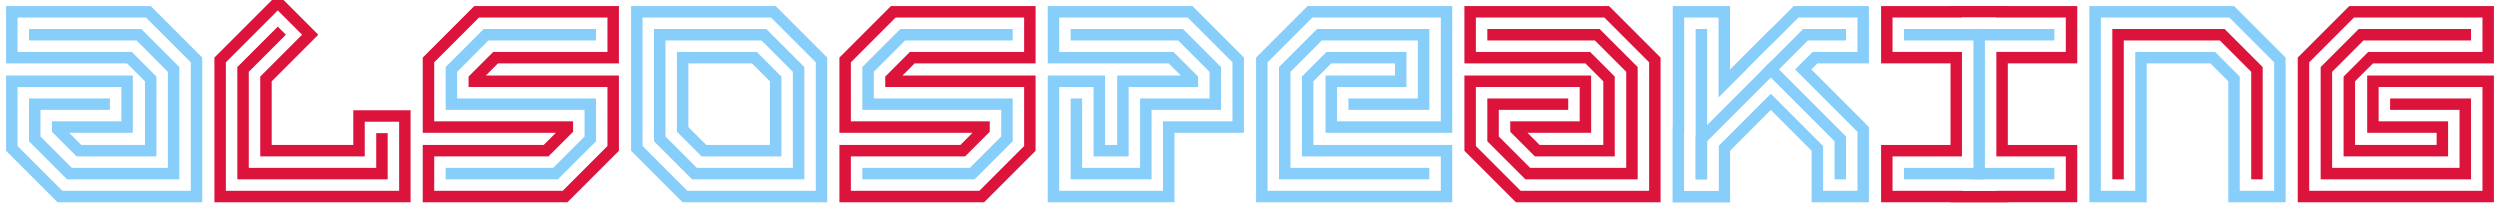
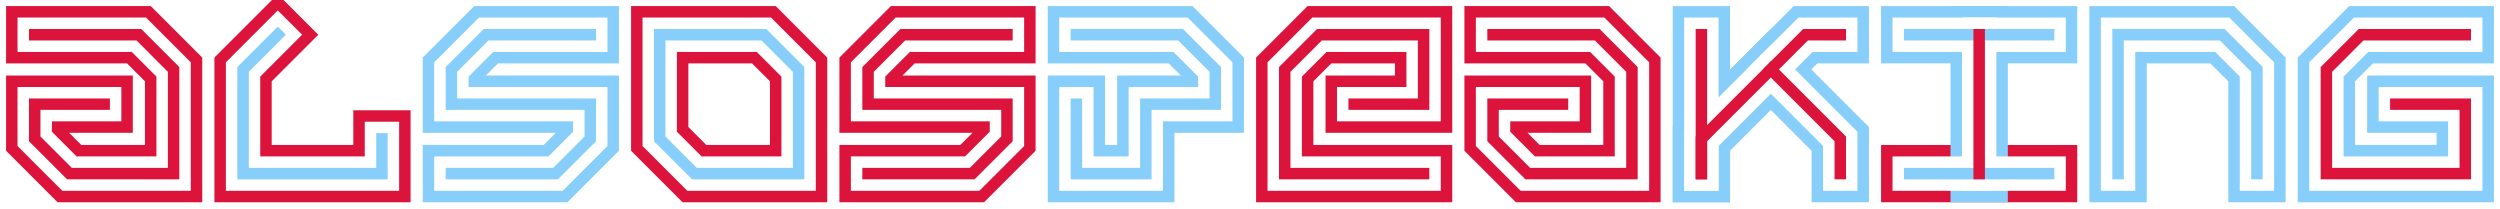
<svg xmlns="http://www.w3.org/2000/svg" height="150pt" version="1.1" viewBox="0 0 1800 150" width="1800pt">
  <g id="surface16520">
-     <path stroke-linejoin="miter" id="recolor19829" style="" stroke-opacity="1" stroke-width="41.25" stroke-linecap="square" stroke="rgb(52.941%,80.784%,98.039%)" d="M 25 25 L 100 25 L 125 50 L 125 125 L 50 125 L 25 100 L 25 75 L 75 75 " stroke-miterlimit="10" fill="none" />
-     <path stroke-linejoin="miter" id="recolor19830" style="" stroke-opacity="1" stroke-width="41.25" stroke-linecap="square" stroke="rgb(86.275%,7.843%,23.529%)" d="M 275 100 L 275 125 L 175 125 L 175 50 L 200 25 " stroke-miterlimit="10" fill="none" />
-     <path stroke-linejoin="miter" id="recolor19831" style="" stroke-opacity="1" stroke-width="41.25" stroke-linecap="square" stroke="rgb(86.275%,7.843%,23.529%)" d="M 325 125 L 400 125 L 425 100 L 425 75 L 325 75 L 325 50 L 350 25 L 425 25 " stroke-miterlimit="10" fill="none" />
-     <path stroke-linejoin="miter" id="recolor19832" style="" stroke-opacity="1" stroke-width="41.25" stroke-linecap="square" stroke="rgb(52.941%,80.784%,98.039%)" d="M 475 25 L 550 25 L 575 50 L 575 125 L 500 125 L 475 100 Z " stroke-miterlimit="10" fill="none" />
-     <path stroke-linejoin="miter" id="recolor19833" style="" stroke-opacity="1" stroke-width="41.25" stroke-linecap="square" stroke="rgb(86.275%,7.843%,23.529%)" d="M 625 125 L 700 125 L 725 100 L 725 75 L 625 75 L 625 50 L 650 25 L 725 25 " stroke-miterlimit="10" fill="none" />
-     <path stroke-linejoin="miter" id="recolor19834" style="" stroke-opacity="1" stroke-width="41.25" stroke-linecap="square" stroke="rgb(52.941%,80.784%,98.039%)" d="M 775 25 L 850 25 L 875 50 L 875 75 L 825 75 L 825 125 L 775 125 L 775 75 " stroke-miterlimit="10" fill="none" />
-     <path stroke-linejoin="miter" id="recolor19835" style="" stroke-opacity="1" stroke-width="41.25" stroke-linecap="square" stroke="rgb(52.941%,80.784%,98.039%)" d="M 1025 125 L 925 125 L 925 50 L 950 25 L 1025 25 L 1025 75 L 975 75 " stroke-miterlimit="10" fill="none" />
-     <path stroke-linejoin="miter" id="recolor19836" style="" stroke-opacity="1" stroke-width="41.25" stroke-linecap="square" stroke="rgb(86.275%,7.843%,23.529%)" d="M 1075 25 L 1150 25 L 1175 50 L 1175 125 L 1100 125 L 1075 100 L 1075 75 L 1125 75 " stroke-miterlimit="10" fill="none" />
-     <path stroke-linejoin="miter" id="recolor19837" style="" stroke-opacity="1" stroke-width="41.25" stroke-linecap="square" stroke="rgb(52.941%,80.784%,98.039%)" d="M 1225 125 L 1225 25 " stroke-miterlimit="10" fill="none" />
-     <path stroke-linejoin="miter" id="recolor19838" style="" stroke-opacity="1" stroke-width="41.25" stroke-linecap="square" stroke="rgb(52.941%,80.784%,98.039%)" d="M 1225 125 L 1225 100 L 1300 25 L 1325 25 " stroke-miterlimit="10" fill="none" />
-     <path stroke-linejoin="miter" id="recolor19839" style="" stroke-opacity="1" stroke-width="41.25" stroke-linecap="square" stroke="rgb(52.941%,80.784%,98.039%)" d="M 1275 50 L 1325 100 L 1325 125 " stroke-miterlimit="10" fill="none" />
-     <path stroke-linejoin="miter" id="recolor19840" style="" stroke-opacity="1" stroke-width="41.25" stroke-linecap="square" stroke="rgb(86.275%,7.843%,23.529%)" d="M 1375 125 L 1475 125 " stroke-miterlimit="10" fill="none" />
-     <path stroke-linejoin="miter" id="recolor19841" style="" stroke-opacity="1" stroke-width="41.25" stroke-linecap="square" stroke="rgb(86.275%,7.843%,23.529%)" d="M 1375 25 L 1475 25 " stroke-miterlimit="10" fill="none" />
-     <path stroke-linejoin="miter" id="recolor19842" style="" stroke-opacity="1" stroke-width="41.25" stroke-linecap="square" stroke="rgb(86.275%,7.843%,23.529%)" d="M 1425 125 L 1425 25 " stroke-miterlimit="10" fill="none" />
-     <path stroke-linejoin="miter" id="recolor19843" style="" stroke-opacity="1" stroke-width="41.25" stroke-linecap="square" stroke="rgb(52.941%,80.784%,98.039%)" d="M 1525 125 L 1525 25 L 1600 25 L 1625 50 L 1625 125 " stroke-miterlimit="10" fill="none" />
-     <path stroke-linejoin="miter" id="recolor19844" style="" stroke-opacity="1" stroke-width="41.25" stroke-linecap="square" stroke="rgb(86.275%,7.843%,23.529%)" d="M 1725 75 L 1775 75 L 1775 125 L 1675 125 L 1675 50 L 1700 25 L 1775 25 " stroke-miterlimit="10" fill="none" />
+     <path stroke-linejoin="miter" id="recolor875" style="" stroke-opacity="1" stroke-width="41.25" stroke-linecap="square" stroke="rgb(86.275%,7.843%,23.529%)" d="M 25 25 L 100 25 L 125 50 L 125 125 L 50 125 L 25 100 L 25 75 L 75 75 " stroke-miterlimit="10" fill="none" />
+     <path stroke-linejoin="miter" id="recolor876" style="" stroke-opacity="1" stroke-width="41.25" stroke-linecap="square" stroke="rgb(86.275%,7.843%,23.529%)" d="M 275 100 L 275 125 L 175 125 L 175 50 L 200 25 " stroke-miterlimit="10" fill="none" />
+     <path stroke-linejoin="miter" id="recolor877" style="" stroke-opacity="1" stroke-width="41.25" stroke-linecap="square" stroke="rgb(52.941%,80.784%,98.039%)" d="M 325 125 L 400 125 L 425 100 L 425 75 L 325 75 L 325 50 L 350 25 L 425 25 " stroke-miterlimit="10" fill="none" />
+     <path stroke-linejoin="miter" id="recolor878" style="" stroke-opacity="1" stroke-width="41.25" stroke-linecap="square" stroke="rgb(86.275%,7.843%,23.529%)" d="M 475 25 L 550 25 L 575 50 L 575 125 L 500 125 L 475 100 Z " stroke-miterlimit="10" fill="none" />
+     <path stroke-linejoin="miter" id="recolor879" style="" stroke-opacity="1" stroke-width="41.25" stroke-linecap="square" stroke="rgb(86.275%,7.843%,23.529%)" d="M 625 125 L 700 125 L 725 100 L 725 75 L 625 75 L 625 50 L 650 25 L 725 25 " stroke-miterlimit="10" fill="none" />
+     <path stroke-linejoin="miter" id="recolor880" style="" stroke-opacity="1" stroke-width="41.25" stroke-linecap="square" stroke="rgb(52.941%,80.784%,98.039%)" d="M 775 25 L 850 25 L 875 50 L 875 75 L 825 75 L 825 125 L 775 125 L 775 75 " stroke-miterlimit="10" fill="none" />
+     <path stroke-linejoin="miter" id="recolor881" style="" stroke-opacity="1" stroke-width="41.25" stroke-linecap="square" stroke="rgb(86.275%,7.843%,23.529%)" d="M 1025 125 L 925 125 L 925 50 L 950 25 L 1025 25 L 1025 75 L 975 75 " stroke-miterlimit="10" fill="none" />
+     <path stroke-linejoin="miter" id="recolor882" style="" stroke-opacity="1" stroke-width="41.25" stroke-linecap="square" stroke="rgb(86.275%,7.843%,23.529%)" d="M 1075 25 L 1150 25 L 1175 50 L 1175 125 L 1100 125 L 1075 100 L 1075 75 L 1125 75 " stroke-miterlimit="10" fill="none" />
+     <path stroke-linejoin="miter" id="recolor883" style="" stroke-opacity="1" stroke-width="41.25" stroke-linecap="square" stroke="rgb(52.941%,80.784%,98.039%)" d="M 1225 125 L 1225 25 " stroke-miterlimit="10" fill="none" />
+     <path stroke-linejoin="miter" id="recolor884" style="" stroke-opacity="1" stroke-width="41.25" stroke-linecap="square" stroke="rgb(52.941%,80.784%,98.039%)" d="M 1225 125 L 1225 100 L 1300 25 L 1325 25 " stroke-miterlimit="10" fill="none" />
+     <path stroke-linejoin="miter" id="recolor885" style="" stroke-opacity="1" stroke-width="41.25" stroke-linecap="square" stroke="rgb(52.941%,80.784%,98.039%)" d="M 1275 50 L 1325 100 L 1325 125 " stroke-miterlimit="10" fill="none" />
+     <path stroke-linejoin="miter" id="recolor886" style="" stroke-opacity="1" stroke-width="41.25" stroke-linecap="square" stroke="rgb(86.275%,7.843%,23.529%)" d="M 1375 125 L 1475 125 " stroke-miterlimit="10" fill="none" />
+     <path stroke-linejoin="miter" id="recolor887" style="" stroke-opacity="1" stroke-width="41.25" stroke-linecap="square" stroke="rgb(52.941%,80.784%,98.039%)" d="M 1375 25 L 1475 25 " stroke-miterlimit="10" fill="none" />
+     <path stroke-linejoin="miter" id="recolor888" style="" stroke-opacity="1" stroke-width="41.25" stroke-linecap="square" stroke="rgb(52.941%,80.784%,98.039%)" d="M 1425 125 L 1425 25 " stroke-miterlimit="10" fill="none" />
+     <path stroke-linejoin="miter" id="recolor889" style="" stroke-opacity="1" stroke-width="41.25" stroke-linecap="square" stroke="rgb(52.941%,80.784%,98.039%)" d="M 1525 125 L 1525 25 L 1600 25 L 1625 50 L 1625 125 " stroke-miterlimit="10" fill="none" />
+     <path stroke-linejoin="miter" id="recolor890" style="" stroke-opacity="1" stroke-width="41.25" stroke-linecap="square" stroke="rgb(52.941%,80.784%,98.039%)" d="M 1725 75 L 1775 75 L 1775 125 L 1675 125 L 1675 50 L 1700 25 L 1775 25 " stroke-miterlimit="10" fill="none" />
    <path d="M 25 25 L 100 25 L 125 50 L 125 125 L 50 125 L 25 100 L 25 75 L 75 75 " style="fill:none;stroke-width:24.75;stroke-linecap:square;stroke-linejoin:miter;stroke:rgb(100%,100%,100%);stroke-opacity:1;stroke-miterlimit:10;" />
    <path d="M 275 100 L 275 125 L 175 125 L 175 50 L 200 25 " style="fill:none;stroke-width:24.75;stroke-linecap:square;stroke-linejoin:miter;stroke:rgb(100%,100%,100%);stroke-opacity:1;stroke-miterlimit:10;" />
    <path d="M 325 125 L 400 125 L 425 100 L 425 75 L 325 75 L 325 50 L 350 25 L 425 25 " style="fill:none;stroke-width:24.75;stroke-linecap:square;stroke-linejoin:miter;stroke:rgb(100%,100%,100%);stroke-opacity:1;stroke-miterlimit:10;" />
    <path d="M 475 25 L 550 25 L 575 50 L 575 125 L 500 125 L 475 100 Z " style="fill:none;stroke-width:24.75;stroke-linecap:square;stroke-linejoin:miter;stroke:rgb(100%,100%,100%);stroke-opacity:1;stroke-miterlimit:10;" />
    <path d="M 625 125 L 700 125 L 725 100 L 725 75 L 625 75 L 625 50 L 650 25 L 725 25 " style="fill:none;stroke-width:24.75;stroke-linecap:square;stroke-linejoin:miter;stroke:rgb(100%,100%,100%);stroke-opacity:1;stroke-miterlimit:10;" />
    <path d="M 775 25 L 850 25 L 875 50 L 875 75 L 825 75 L 825 125 L 775 125 L 775 75 " style="fill:none;stroke-width:24.75;stroke-linecap:square;stroke-linejoin:miter;stroke:rgb(100%,100%,100%);stroke-opacity:1;stroke-miterlimit:10;" />
    <path d="M 1025 125 L 925 125 L 925 50 L 950 25 L 1025 25 L 1025 75 L 975 75 " style="fill:none;stroke-width:24.75;stroke-linecap:square;stroke-linejoin:miter;stroke:rgb(100%,100%,100%);stroke-opacity:1;stroke-miterlimit:10;" />
    <path d="M 1075 25 L 1150 25 L 1175 50 L 1175 125 L 1100 125 L 1075 100 L 1075 75 L 1125 75 " style="fill:none;stroke-width:24.75;stroke-linecap:square;stroke-linejoin:miter;stroke:rgb(100%,100%,100%);stroke-opacity:1;stroke-miterlimit:10;" />
    <path d="M 1225 125 L 1225 25 " style="fill:none;stroke-width:24.75;stroke-linecap:square;stroke-linejoin:miter;stroke:rgb(100%,100%,100%);stroke-opacity:1;stroke-miterlimit:10;" />
    <path d="M 1225 125 L 1225 100 L 1300 25 L 1325 25 " style="fill:none;stroke-width:24.75;stroke-linecap:square;stroke-linejoin:miter;stroke:rgb(100%,100%,100%);stroke-opacity:1;stroke-miterlimit:10;" />
    <path d="M 1275 50 L 1325 100 L 1325 125 " style="fill:none;stroke-width:24.75;stroke-linecap:square;stroke-linejoin:miter;stroke:rgb(100%,100%,100%);stroke-opacity:1;stroke-miterlimit:10;" />
    <path d="M 1375 125 L 1475 125 " style="fill:none;stroke-width:24.75;stroke-linecap:square;stroke-linejoin:miter;stroke:rgb(100%,100%,100%);stroke-opacity:1;stroke-miterlimit:10;" />
    <path d="M 1375 25 L 1475 25 " style="fill:none;stroke-width:24.75;stroke-linecap:square;stroke-linejoin:miter;stroke:rgb(100%,100%,100%);stroke-opacity:1;stroke-miterlimit:10;" />
    <path d="M 1425 125 L 1425 25 " style="fill:none;stroke-width:24.75;stroke-linecap:square;stroke-linejoin:miter;stroke:rgb(100%,100%,100%);stroke-opacity:1;stroke-miterlimit:10;" />
    <path d="M 1525 125 L 1525 25 L 1600 25 L 1625 50 L 1625 125 " style="fill:none;stroke-width:24.75;stroke-linecap:square;stroke-linejoin:miter;stroke:rgb(100%,100%,100%);stroke-opacity:1;stroke-miterlimit:10;" />
    <path d="M 1725 75 L 1775 75 L 1775 125 L 1675 125 L 1675 50 L 1700 25 L 1775 25 " style="fill:none;stroke-width:24.75;stroke-linecap:square;stroke-linejoin:miter;stroke:rgb(100%,100%,100%);stroke-opacity:1;stroke-miterlimit:10;" />
-     <path stroke-linejoin="miter" id="recolor19845" style="" stroke-opacity="1" stroke-width="8.25" stroke-linecap="square" stroke="rgb(52.941%,80.784%,98.039%)" d="M 25 25 L 100 25 L 125 50 L 125 125 L 50 125 L 25 100 L 25 75 L 75 75 " stroke-miterlimit="10" fill="none" />
-     <path stroke-linejoin="miter" id="recolor19846" style="" stroke-opacity="1" stroke-width="8.25" stroke-linecap="square" stroke="rgb(86.275%,7.843%,23.529%)" d="M 275 100 L 275 125 L 175 125 L 175 50 L 200 25 " stroke-miterlimit="10" fill="none" />
-     <path stroke-linejoin="miter" id="recolor19847" style="" stroke-opacity="1" stroke-width="8.25" stroke-linecap="square" stroke="rgb(52.941%,80.784%,98.039%)" d="M 325 125 L 400 125 L 425 100 L 425 75 L 325 75 L 325 50 L 350 25 L 425 25 " stroke-miterlimit="10" fill="none" />
-     <path stroke-linejoin="miter" id="recolor19848" style="" stroke-opacity="1" stroke-width="8.25" stroke-linecap="square" stroke="rgb(52.941%,80.784%,98.039%)" d="M 475 25 L 550 25 L 575 50 L 575 125 L 500 125 L 475 100 Z " stroke-miterlimit="10" fill="none" />
-     <path stroke-linejoin="miter" id="recolor19849" style="" stroke-opacity="1" stroke-width="8.25" stroke-linecap="square" stroke="rgb(52.941%,80.784%,98.039%)" d="M 625 125 L 700 125 L 725 100 L 725 75 L 625 75 L 625 50 L 650 25 L 725 25 " stroke-miterlimit="10" fill="none" />
-     <path stroke-linejoin="miter" id="recolor19850" style="" stroke-opacity="1" stroke-width="8.25" stroke-linecap="square" stroke="rgb(52.941%,80.784%,98.039%)" d="M 775 25 L 850 25 L 875 50 L 875 75 L 825 75 L 825 125 L 775 125 L 775 75 " stroke-miterlimit="10" fill="none" />
-     <path stroke-linejoin="miter" id="recolor19851" style="" stroke-opacity="1" stroke-width="8.25" stroke-linecap="square" stroke="rgb(52.941%,80.784%,98.039%)" d="M 1025 125 L 925 125 L 925 50 L 950 25 L 1025 25 L 1025 75 L 975 75 " stroke-miterlimit="10" fill="none" />
-     <path stroke-linejoin="miter" id="recolor19852" style="" stroke-opacity="1" stroke-width="8.25" stroke-linecap="square" stroke="rgb(86.275%,7.843%,23.529%)" d="M 1075 25 L 1150 25 L 1175 50 L 1175 125 L 1100 125 L 1075 100 L 1075 75 L 1125 75 " stroke-miterlimit="10" fill="none" />
-     <path stroke-linejoin="miter" id="recolor19853" style="" stroke-opacity="1" stroke-width="8.25" stroke-linecap="square" stroke="rgb(52.941%,80.784%,98.039%)" d="M 1225 125 L 1225 25 " stroke-miterlimit="10" fill="none" />
-     <path stroke-linejoin="miter" id="recolor19854" style="" stroke-opacity="1" stroke-width="8.25" stroke-linecap="square" stroke="rgb(52.941%,80.784%,98.039%)" d="M 1225 125 L 1225 100 L 1300 25 L 1325 25 " stroke-miterlimit="10" fill="none" />
-     <path stroke-linejoin="miter" id="recolor19855" style="" stroke-opacity="1" stroke-width="8.25" stroke-linecap="square" stroke="rgb(52.941%,80.784%,98.039%)" d="M 1275 50 L 1325 100 L 1325 125 " stroke-miterlimit="10" fill="none" />
-     <path stroke-linejoin="miter" id="recolor19856" style="" stroke-opacity="1" stroke-width="8.25" stroke-linecap="square" stroke="rgb(52.941%,80.784%,98.039%)" d="M 1375 125 L 1475 125 " stroke-miterlimit="10" fill="none" />
-     <path stroke-linejoin="miter" id="recolor19857" style="" stroke-opacity="1" stroke-width="8.25" stroke-linecap="square" stroke="rgb(52.941%,80.784%,98.039%)" d="M 1375 25 L 1475 25 " stroke-miterlimit="10" fill="none" />
-     <path stroke-linejoin="miter" id="recolor19858" style="" stroke-opacity="1" stroke-width="8.25" stroke-linecap="square" stroke="rgb(52.941%,80.784%,98.039%)" d="M 1425 125 L 1425 25 " stroke-miterlimit="10" fill="none" />
-     <path stroke-linejoin="miter" id="recolor19859" style="" stroke-opacity="1" stroke-width="8.25" stroke-linecap="square" stroke="rgb(86.275%,7.843%,23.529%)" d="M 1525 125 L 1525 25 L 1600 25 L 1625 50 L 1625 125 " stroke-miterlimit="10" fill="none" />
-     <path stroke-linejoin="miter" id="recolor19860" style="" stroke-opacity="1" stroke-width="8.25" stroke-linecap="square" stroke="rgb(86.275%,7.843%,23.529%)" d="M 1725 75 L 1775 75 L 1775 125 L 1675 125 L 1675 50 L 1700 25 L 1775 25 " stroke-miterlimit="10" fill="none" />
+     <path stroke-linejoin="miter" id="recolor891" style="" stroke-opacity="1" stroke-width="8.25" stroke-linecap="square" stroke="rgb(86.275%,7.843%,23.529%)" d="M 25 25 L 100 25 L 125 50 L 125 125 L 50 125 L 25 100 L 25 75 L 75 75 " stroke-miterlimit="10" fill="none" />
+     <path stroke-linejoin="miter" id="recolor892" style="" stroke-opacity="1" stroke-width="8.25" stroke-linecap="square" stroke="rgb(52.941%,80.784%,98.039%)" d="M 275 100 L 275 125 L 175 125 L 175 50 L 200 25 " stroke-miterlimit="10" fill="none" />
+     <path stroke-linejoin="miter" id="recolor893" style="" stroke-opacity="1" stroke-width="8.25" stroke-linecap="square" stroke="rgb(52.941%,80.784%,98.039%)" d="M 325 125 L 400 125 L 425 100 L 425 75 L 325 75 L 325 50 L 350 25 L 425 25 " stroke-miterlimit="10" fill="none" />
+     <path stroke-linejoin="miter" id="recolor894" style="" stroke-opacity="1" stroke-width="8.25" stroke-linecap="square" stroke="rgb(52.941%,80.784%,98.039%)" d="M 475 25 L 550 25 L 575 50 L 575 125 L 500 125 L 475 100 Z " stroke-miterlimit="10" fill="none" />
+     <path stroke-linejoin="miter" id="recolor895" style="" stroke-opacity="1" stroke-width="8.25" stroke-linecap="square" stroke="rgb(86.275%,7.843%,23.529%)" d="M 625 125 L 700 125 L 725 100 L 725 75 L 625 75 L 625 50 L 650 25 L 725 25 " stroke-miterlimit="10" fill="none" />
+     <path stroke-linejoin="miter" id="recolor896" style="" stroke-opacity="1" stroke-width="8.25" stroke-linecap="square" stroke="rgb(52.941%,80.784%,98.039%)" d="M 775 25 L 850 25 L 875 50 L 875 75 L 825 75 L 825 125 L 775 125 L 775 75 " stroke-miterlimit="10" fill="none" />
+     <path stroke-linejoin="miter" id="recolor897" style="" stroke-opacity="1" stroke-width="8.25" stroke-linecap="square" stroke="rgb(86.275%,7.843%,23.529%)" d="M 1025 125 L 925 125 L 925 50 L 950 25 L 1025 25 L 1025 75 L 975 75 " stroke-miterlimit="10" fill="none" />
+     <path stroke-linejoin="miter" id="recolor898" style="" stroke-opacity="1" stroke-width="8.25" stroke-linecap="square" stroke="rgb(86.275%,7.843%,23.529%)" d="M 1075 25 L 1150 25 L 1175 50 L 1175 125 L 1100 125 L 1075 100 L 1075 75 L 1125 75 " stroke-miterlimit="10" fill="none" />
+     <path stroke-linejoin="miter" id="recolor899" style="" stroke-opacity="1" stroke-width="8.25" stroke-linecap="square" stroke="rgb(86.275%,7.843%,23.529%)" d="M 1225 125 L 1225 25 " stroke-miterlimit="10" fill="none" />
+     <path stroke-linejoin="miter" id="recolor900" style="" stroke-opacity="1" stroke-width="8.25" stroke-linecap="square" stroke="rgb(86.275%,7.843%,23.529%)" d="M 1225 125 L 1225 100 L 1300 25 L 1325 25 " stroke-miterlimit="10" fill="none" />
+     <path stroke-linejoin="miter" id="recolor901" style="" stroke-opacity="1" stroke-width="8.25" stroke-linecap="square" stroke="rgb(86.275%,7.843%,23.529%)" d="M 1275 50 L 1325 100 L 1325 125 " stroke-miterlimit="10" fill="none" />
+     <path stroke-linejoin="miter" id="recolor902" style="" stroke-opacity="1" stroke-width="8.25" stroke-linecap="square" stroke="rgb(52.941%,80.784%,98.039%)" d="M 1375 125 L 1475 125 " stroke-miterlimit="10" fill="none" />
+     <path stroke-linejoin="miter" id="recolor903" style="" stroke-opacity="1" stroke-width="8.25" stroke-linecap="square" stroke="rgb(52.941%,80.784%,98.039%)" d="M 1375 25 L 1475 25 " stroke-miterlimit="10" fill="none" />
+     <path stroke-linejoin="miter" id="recolor904" style="" stroke-opacity="1" stroke-width="8.25" stroke-linecap="square" stroke="rgb(86.275%,7.843%,23.529%)" d="M 1425 125 L 1425 25 " stroke-miterlimit="10" fill="none" />
+     <path stroke-linejoin="miter" id="recolor905" style="" stroke-opacity="1" stroke-width="8.25" stroke-linecap="square" stroke="rgb(52.941%,80.784%,98.039%)" d="M 1525 125 L 1525 25 L 1600 25 L 1625 50 L 1625 125 " stroke-miterlimit="10" fill="none" />
+     <path stroke-linejoin="miter" id="recolor906" style="" stroke-opacity="1" stroke-width="8.25" stroke-linecap="square" stroke="rgb(86.275%,7.843%,23.529%)" d="M 1725 75 L 1775 75 L 1775 125 L 1675 125 L 1675 50 L 1700 25 L 1775 25 " stroke-miterlimit="10" fill="none" />
  </g>
  <style>path {
 transition: stroke 2s linear;
}
path:hover {
 stroke-width: 25;
 transition: stroke-width 0.3s ease;
 }</style>
</svg>
